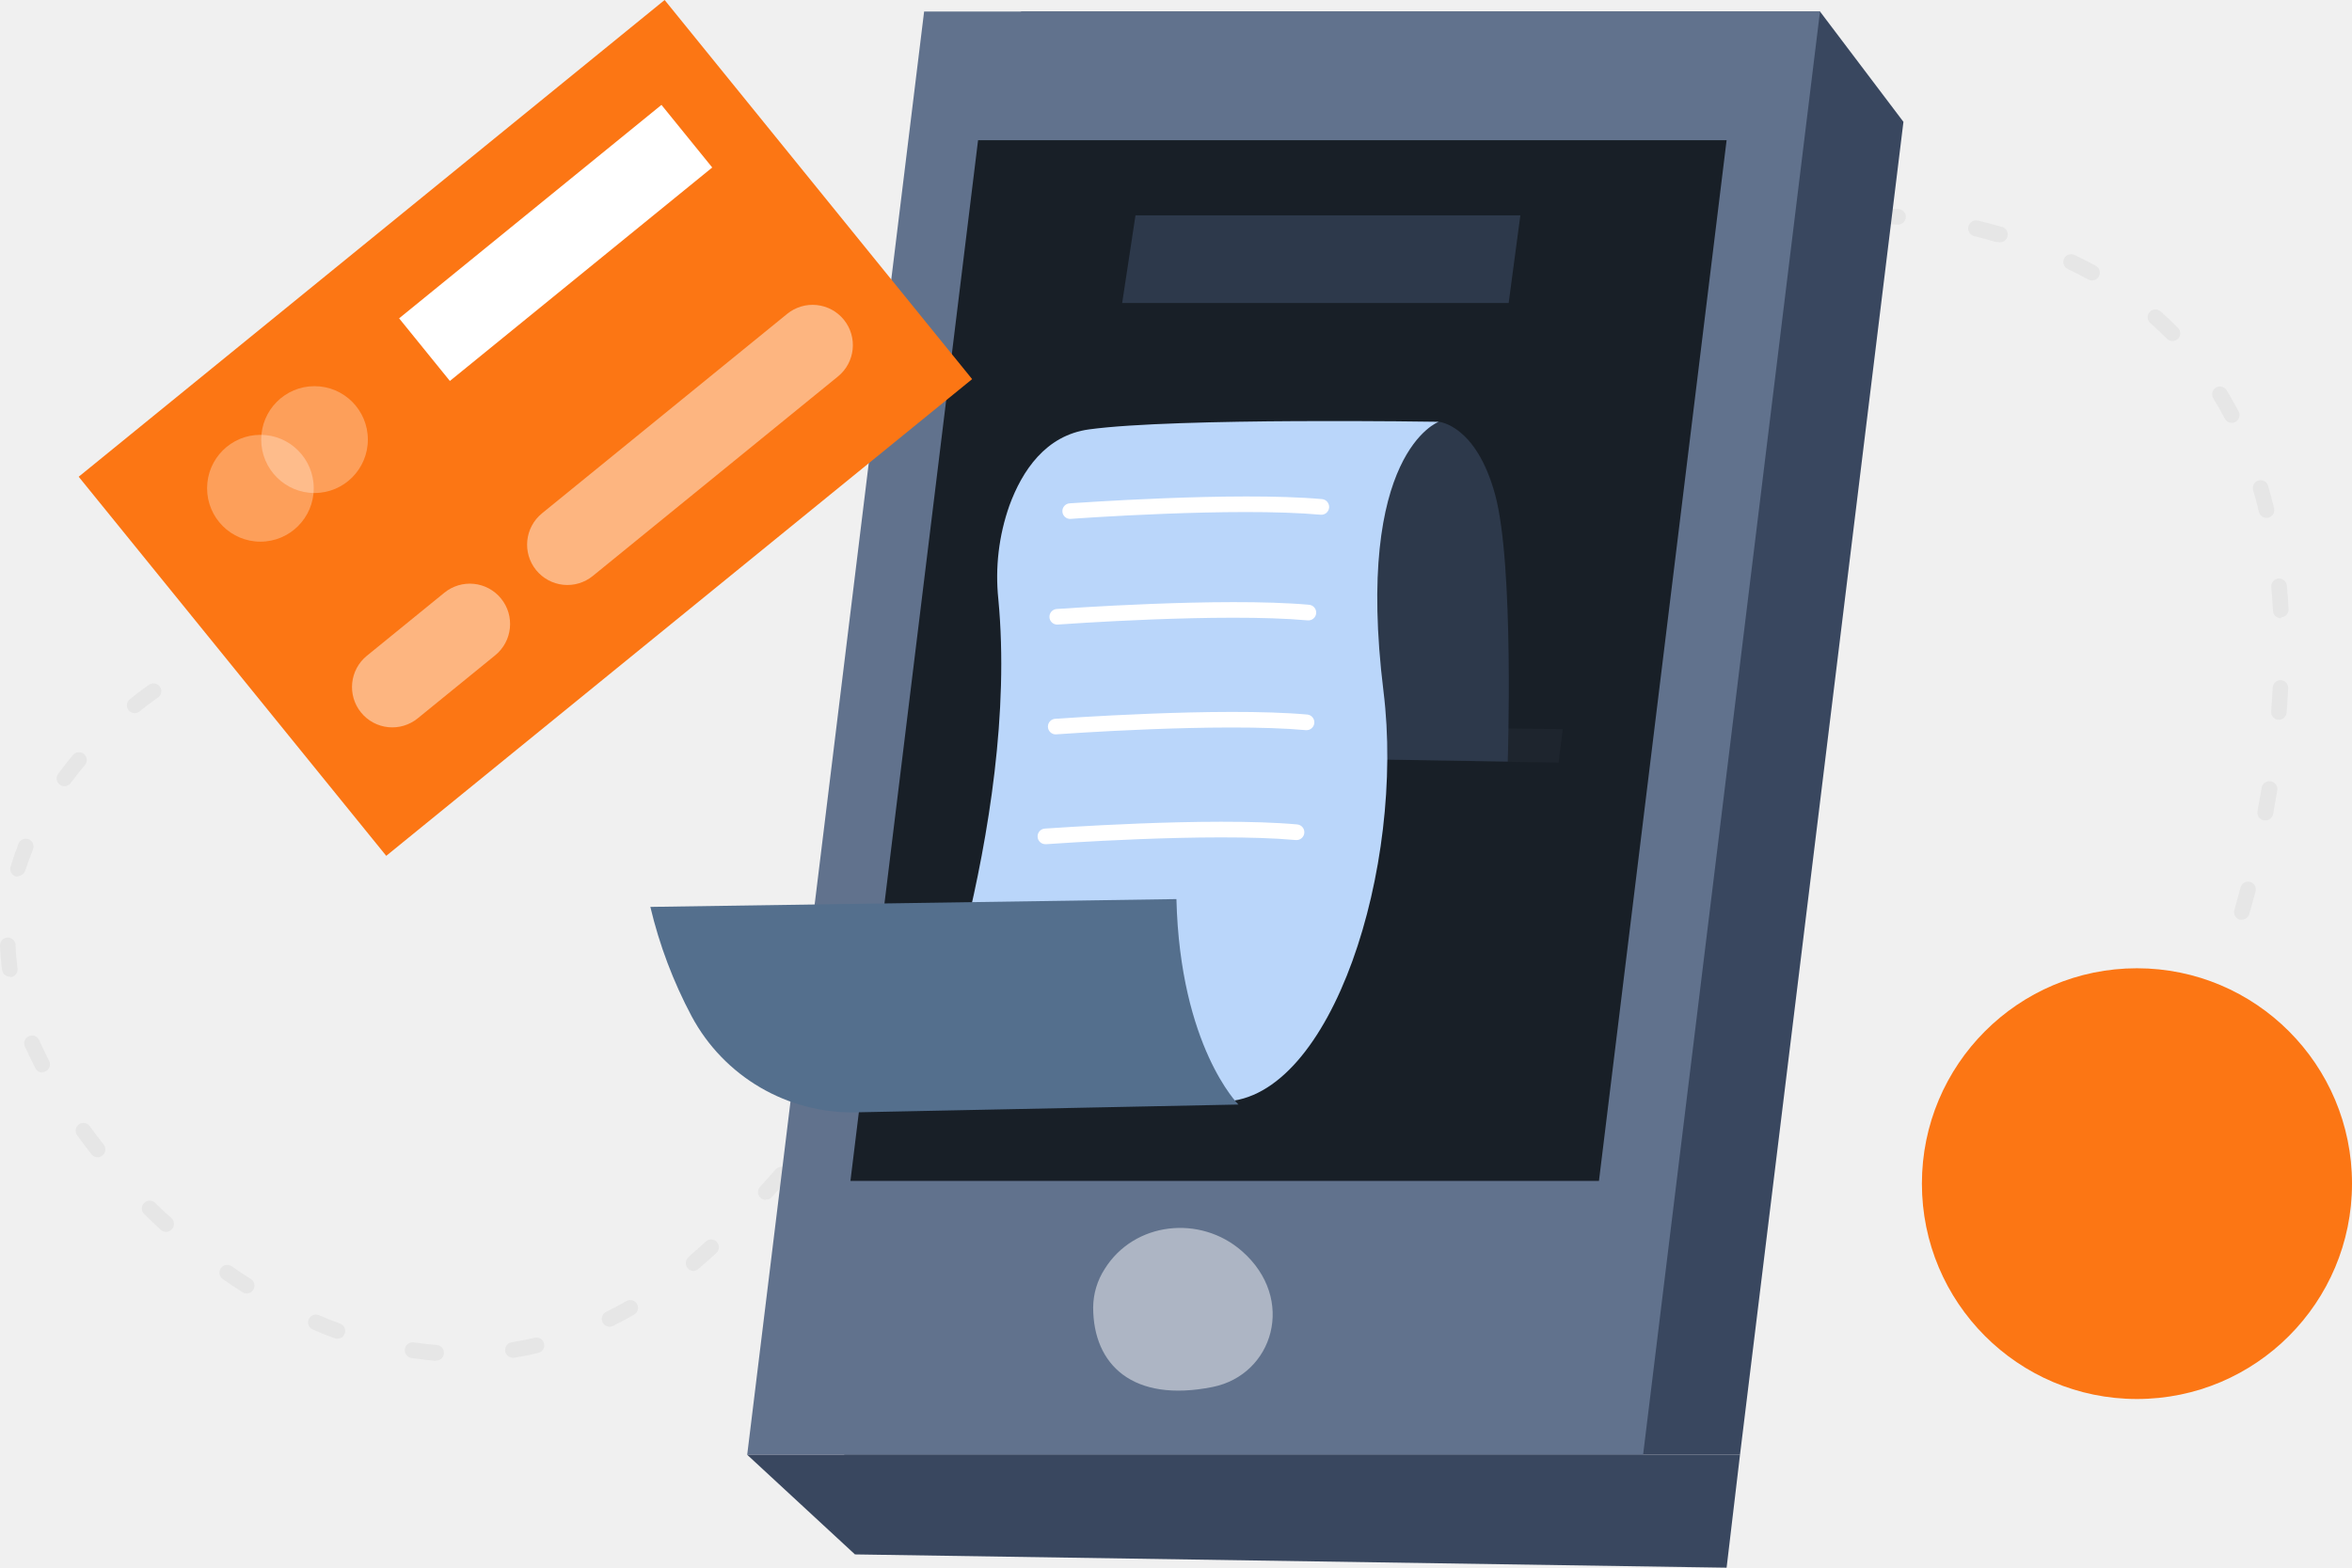
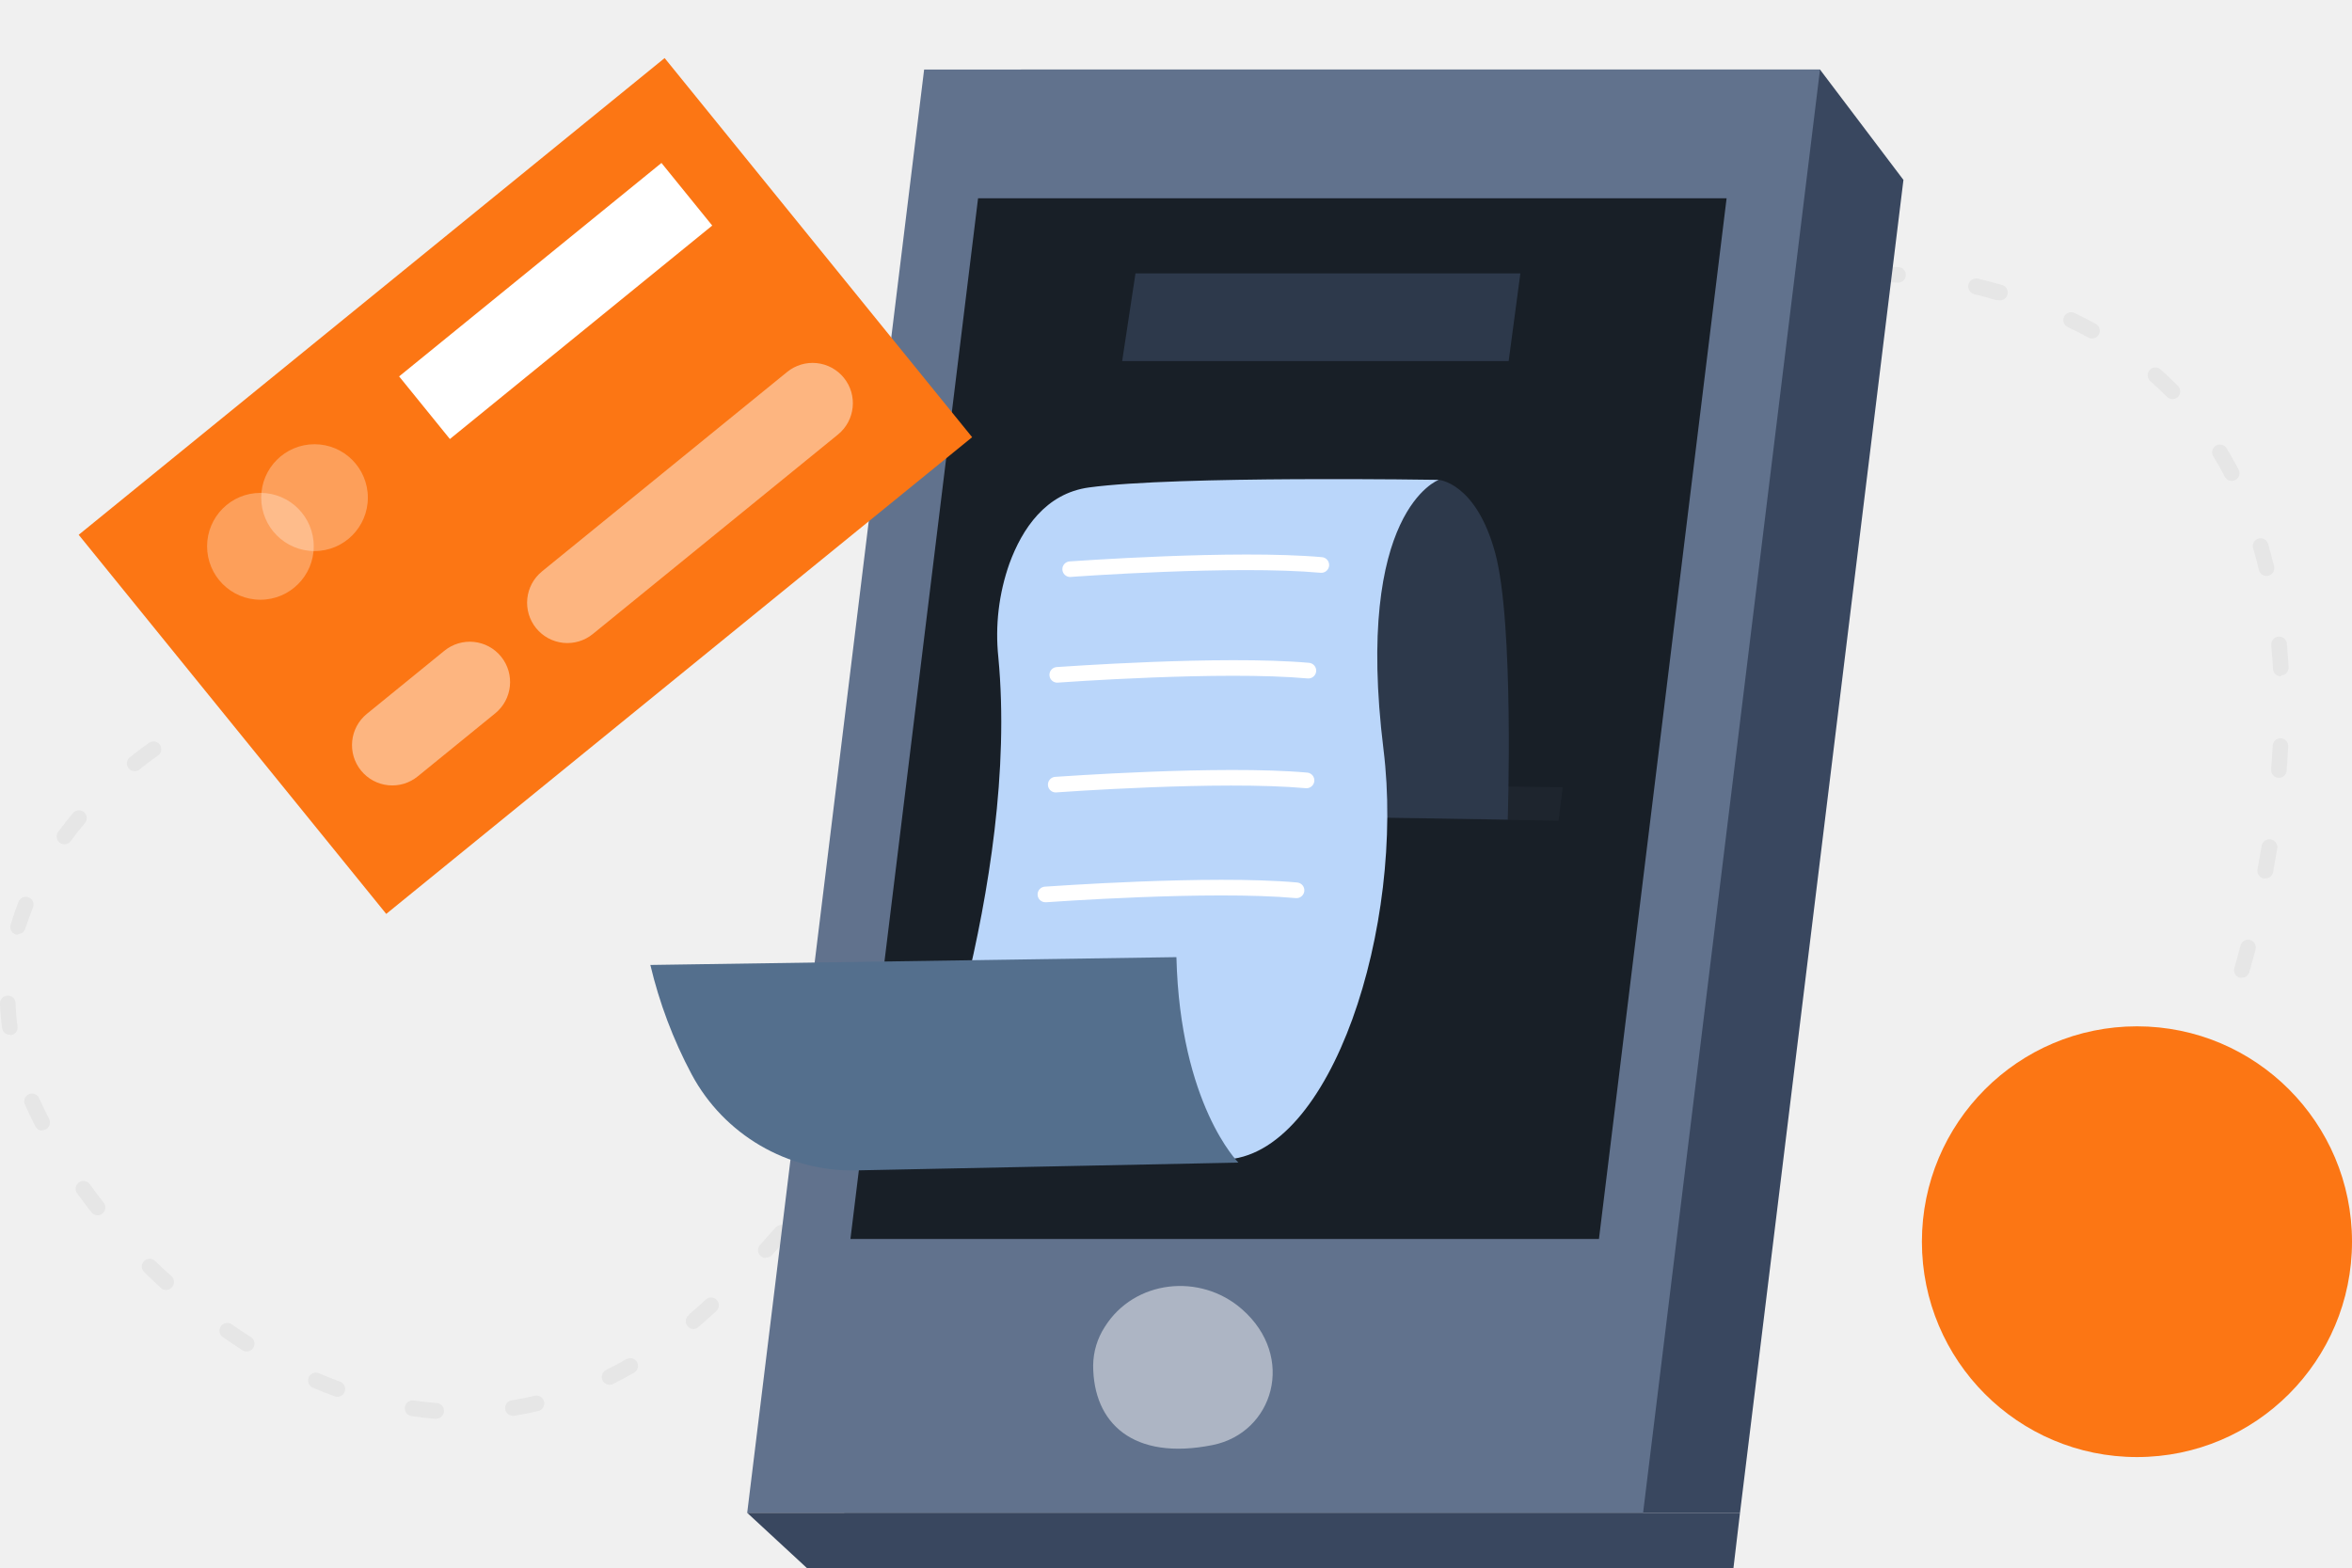
- <svg xmlns="http://www.w3.org/2000/svg" width="162" height="108">
+ <svg xmlns="http://www.w3.org/2000/svg" width="162" height="108" viewBox="0 0 162 100">
  <g fill="none">
    <path d="M30 93.744h-.044a23.456 23.456 0 0 1-1.61-.189.543.543 0 0 1 .155-1.076c.52.076 1.04.135 1.563.178a.538.538 0 0 1-.043 1.076l-.022.01Zm5.37-.205a.538.538 0 0 1-.08-1.076 19.51 19.51 0 0 0 1.54-.306.536.536 0 0 1 .645.403.538.538 0 0 1-.397.646c-.537.129-1.074.236-1.611.323l-.097.01Zm-12.137-1.312a.536.536 0 0 1-.183-.033 24.346 24.346 0 0 1-1.525-.608.539.539 0 0 1 .424-.99c.483.21.983.404 1.472.587a.538.538 0 0 1-.188 1.044Zm18.759-.829a.538.538 0 0 1-.242-1.022c.467-.226.934-.479 1.39-.742a.536.536 0 1 1 .538.93c-.478.275-.967.538-1.45.78a.536.536 0 0 1-.258.054h.022Zm-24.994-2.292a.536.536 0 0 1-.29-.08c-.457-.29-.913-.597-1.36-.91a.536.536 0 1 1 .612-.882c.436.307.876.597 1.322.883a.538.538 0 0 1-.284.99Zm30.772-1.544a.537.537 0 0 1-.408-.193.539.539 0 0 1 .06-.759l.117-.124c.355-.306.715-.624 1.074-.957a.537.537 0 1 1 .73.79c-.375.345-.74.673-1.106.985l-.123.102a.537.537 0 0 1-.344.156Zm-36.326-2.69a.537.537 0 0 1-.36-.14c-.402-.37-.8-.747-1.18-1.124a.539.539 0 0 1 .751-.769c.376.371.763.737 1.155 1.076a.538.538 0 0 1 .032.764.537.537 0 0 1-.398.194Zm41.305-2.21a.537.537 0 0 1-.398-.899c.355-.393.715-.79 1.074-1.2a.537.537 0 1 1 .806.71c-.365.415-.725.818-1.074 1.21a.537.537 0 0 1-.408.152v.026ZM6.724 79.723a.537.537 0 0 1-.424-.204 41.79 41.79 0 0 1-.989-1.308.539.539 0 0 1 .124-.753.536.536 0 0 1 .746.124c.312.425.629.85.962 1.27a.539.539 0 0 1-.42.871Zm50.579-2.383a.539.539 0 0 1-.419-.877c.338-.414.677-.828 1.015-1.253a.537.537 0 1 1 .838.672l-1.02 1.259a.537.537 0 0 1-.414.199ZM2.9 73.887a.537.537 0 0 1-.473-.312c-.257-.5-.499-1-.714-1.485a.539.539 0 0 1 .685-.72c.133.052.24.154.298.285.21.462.44.946.687 1.425a.539.539 0 0 1-.483.786v.021Zm58.753-2.028a.537.537 0 0 1-.424-.866l.988-1.275a.537.537 0 1 1 .848.656l-.988 1.275a.537.537 0 0 1-.424.188v.022ZM.682 67.286a.537.537 0 0 1-.537-.462A17.06 17.06 0 0 1 0 65.16a.538.538 0 1 1 1.074 0c.018.519.063 1.036.134 1.55a.539.539 0 0 1-.462.607l-.064-.032Zm65.24-.973a.537.537 0 0 1-.43-.867l.984-1.28a.536.536 0 0 1 .853.65l-.993 1.265a.537.537 0 0 1-.414.21v.022Zm88.49-2.96a.724.724 0 0 1-.15 0 .537.537 0 0 1-.366-.666c.134-.474.28-.99.424-1.544a.538.538 0 0 1 .655-.388.537.537 0 0 1 .382.662c-.145.538-.29 1.076-.43 1.565a.537.537 0 0 1-.515.372Zm-84.247-2.592a.536.536 0 0 1-.424-.867l.983-1.28a.54.54 0 1 1 .854.662l-.989 1.275a.537.537 0 0 1-.413.183l-.01.027Zm-68.924-.382a.536.536 0 0 1-.156 0 .538.538 0 0 1-.355-.673 21.47 21.47 0 0 1 .537-1.565.537.537 0 1 1 .994.403c-.193.49-.37.985-.537 1.474a.537.537 0 0 1-.473.334l-.01.027Zm154.782-3.863a.311.311 0 0 1-.102 0 .538.538 0 0 1-.43-.624c.097-.538.188-1.044.28-1.582a.545.545 0 1 1 1.073.178c-.09.538-.182 1.076-.279 1.614a.537.537 0 0 1-.542.414ZM74.46 55.209a.537.537 0 0 1-.424-.872l1.004-1.27a.537.537 0 1 1 .838.673l-.999 1.264a.537.537 0 0 1-.408.205h-.01ZM4.436 54.165a.539.539 0 0 1-.43-.855c.323-.436.666-.872 1.02-1.297a.537.537 0 1 1 .822.694 22.92 22.92 0 0 0-.977 1.237.537.537 0 0 1-.435.221Zm74.408-4.417a.539.539 0 0 1-.414-.877l1.026-1.248a.537.537 0 1 1 .843.667l-1.02 1.243a.537.537 0 0 1-.435.215Zm78.124-.161h-.043a.538.538 0 0 1-.494-.576c.043-.538.075-1.076.107-1.614a.538.538 0 0 1 .564-.538c.295.018.52.27.505.565a54.253 54.253 0 0 1-.107 1.614.538.538 0 0 1-.532.549ZM9.28 49.13a.537.537 0 0 1-.338-.958c.8-.646 1.316-.99 1.337-1.006a.536.536 0 0 1 .59.898s-.499.334-1.25.942a.536.536 0 0 1-.35.124h.011Zm74.075-4.74a.537.537 0 0 1-.403-.888c.35-.408.704-.817 1.074-1.22a.537.537 0 1 1 .806.71c-.355.403-.71.806-1.074 1.215a.537.537 0 0 1-.414.183h.01Zm73.742-1.797a.537.537 0 0 1-.537-.505 54.325 54.325 0 0 0-.118-1.614.54.54 0 1 1 1.074-.097c.048.538.091 1.076.118 1.614 0 .285-.221.52-.505.538l-.032.064Zm-69.064-3.416a.537.537 0 0 1-.392-.904c.365-.398.735-.79 1.106-1.178a.536.536 0 0 1 .779.737l-1.074 1.173a.537.537 0 0 1-.44.172h.02Zm68.092-3.502a.537.537 0 0 1-.537-.409 22.668 22.668 0 0 0-.408-1.533.539.539 0 0 1 1.03-.307c.151.538.296 1.05.425 1.587a.539.539 0 0 1-.398.651l-.112.01Zm-63.221-1.512a.537.537 0 0 1-.376-.92l1.165-1.13a.537.537 0 1 1 .763.76c-.387.365-.768.741-1.155 1.118a.537.537 0 0 1-.419.172h.022Zm5.14-4.745a.537.537 0 0 1-.355-.941l1.235-1.076a.539.539 0 1 1 .693.828c-.408.34-.817.689-1.225 1.039a.537.537 0 0 1-.37.15h.021Zm55.197-.575c-.247-.468-.505-.931-.779-1.378a.537.537 0 1 1 .918-.554c.285.463.537.947.811 1.431a.539.539 0 0 1-.478.791.537.537 0 0 1-.472-.29ZM103.5 25.055a.539.539 0 0 1-.322-.974c.44-.322.88-.634 1.32-.946a.537.537 0 0 1 .845.394.54.54 0 0 1-.227.488l-1.3.93a.536.536 0 0 1-.338.108h.022Zm46.132-1.56a.537.537 0 0 1-.381-.161c-.359-.359-.74-.717-1.144-1.076a.536.536 0 1 1 .709-.807c.408.36.81.742 1.197 1.135a.539.539 0 0 1 0 .759.537.537 0 0 1-.403.15h.022Zm-40.279-2.28a.537.537 0 0 1-.274-1.001c.473-.275.946-.538 1.418-.797a.54.54 0 0 1 .81.474.542.542 0 0 1-.273.468c-.467.253-.929.538-1.39.785a.536.536 0 0 1-.344.07h.053Zm34.737-1.894a.504.504 0 0 1-.258-.07c-.451-.248-.924-.49-1.407-.716a.539.539 0 0 1 .462-.974c.499.237.988.49 1.46.748a.538.538 0 0 1-.257 1.012Zm-28.49-1.195a.537.537 0 0 1-.2-1.038c.505-.204 1.01-.398 1.52-.581a.537.537 0 0 1 .366 1.011c-.495.178-.989.366-1.483.57a.536.536 0 0 1-.247.038h.043Zm22.045-1.452a.777.777 0 0 1-.156 0c-.505-.15-1.02-.29-1.53-.41a.553.553 0 0 1 .252-1.075c.537.129 1.074.269 1.611.425a.542.542 0 0 1-.15 1.076l-.027-.016Zm-15.456-.597a.537.537 0 0 1-.118-1.066c.537-.107 1.074-.21 1.61-.29a.543.543 0 0 1 .59.735.544.544 0 0 1-.423.34c-.537.082-1.036.178-1.557.286a.365.365 0 0 1-.102-.005Zm8.555-.603h-.038a32.41 32.41 0 0 0-1.579-.06.538.538 0 0 1 0-1.075c.537 0 1.074.027 1.638.06a.538.538 0 0 1-.032 1.075h.01Z" fill="#E6E6E6" />
    <path fill="#39475F" d="M119.847 100.221H58.146L70.332.793h55.025l5.747 7.601z" />
    <path fill="#61728D" d="M113.172 100.221H51.465L63.651.793h61.706z" />
    <path fill="#181F27" d="M110.132 81.354H58.576l8.791-71.695h51.557z" />
    <path fill="#1E252E" d="m92.743 50.055 14.897.177-.29 2.308-14.607-.252z" />
    <path fill="#39475F" d="m51.465 100.221 7.422 6.864 60.037.915.923-7.779z" />
    <path d="M99.096 29.058s2.572.183 3.888 5.03c1.316 4.847.865 18.377.865 18.377l-11.096-.177s-5.537-20.137 6.343-23.23Z" fill="#2D394B" />
    <path fill="#FC7614" d="M5.42 32.843 45.778 0l21.18 26.119L26.603 58.96z" />
    <path fill="#FFF" d="M27.49 21.931 45.56 7.226l3.497 4.313-18.07 14.706z" />
    <path d="m25.272 45.175 5.338-4.345a2.772 2.772 0 0 1 3.902.404 2.781 2.781 0 0 1-.404 3.91l-5.338 4.344a2.772 2.772 0 0 1-3.903-.404 2.781 2.781 0 0 1 .405-3.91ZM37.33 35.365l16.89-13.743a2.772 2.772 0 0 1 3.902.404 2.781 2.781 0 0 1-.405 3.909L40.83 39.679a2.772 2.772 0 0 1-3.903-.404 2.781 2.781 0 0 1 .405-3.91Z" fill="#FFF" opacity=".46" />
    <ellipse fill="#FFF" opacity=".3" cx="17.937" cy="33.636" rx="3.673" ry="3.68" />
    <ellipse fill="#FFF" opacity=".3" cx="21.664" cy="30.284" rx="3.673" ry="3.68" />
    <path d="M99.096 29.058s-5.838 2.103-3.803 18.581c1.493 12.073-3.55 28.056-11.004 28.25-7.454.193-21.202-.463-21.202-.463s7.159-18.56 5.676-34.145a14.786 14.786 0 0 1 .763-6.456c.87-2.373 2.487-4.842 5.494-5.245 6.004-.818 24.076-.522 24.076-.522Z" fill="#BAD6FA" />
    <path d="m58.957 76.63 26.342-.537s-4.017-3.992-4.27-14.154l-36.234.538a31.494 31.494 0 0 0 2.841 7.531 12.547 12.547 0 0 0 11.32 6.623Z" fill="#546F8D" />
    <path fill="#2D394B" d="m78.21 14.834-.918 6.041h26.621l.806-6.041z" />
    <path d="M85.54 86.19c-2.872-2.517-7.416-2.022-9.446 1.222a4.955 4.955 0 0 0-.8 2.647c0 3.98 2.744 6.59 8.227 5.492 4.184-.839 5.779-6.073 2.02-9.36Z" fill="#FFF" opacity=".48" />
    <ellipse fill="#FC7614" cx="147.188" cy="81.542" rx="14.812" ry="14.837" />
    <path d="M73.731 35.75a.537.537 0 0 1-.038-1.076c.113 0 11.343-.828 17.363-.29a.54.54 0 0 1-.096 1.076c-5.908-.538-17.079.274-17.186.285l-.043.005Zm-.891 7.279a.538.538 0 0 1-.038-1.076c.113 0 11.342-.828 17.363-.29a.54.54 0 0 1-.097 1.076c-5.907-.538-17.073.28-17.185.285l-.043.005Zm-.102 7.564a.538.538 0 0 1-.043-1.076c.112 0 11.347-.829 17.362-.29a.54.54 0 0 1-.096 1.075c-5.908-.538-17.073.28-17.186.286l-.037.005Zm-.715 7.564a.537.537 0 0 1-.037-1.076c.112 0 11.342-.829 17.362-.285a.54.54 0 0 1-.096 1.076c-5.908-.538-17.073.28-17.186.285h-.043Z" fill="#FFF" />
  </g>
</svg>
